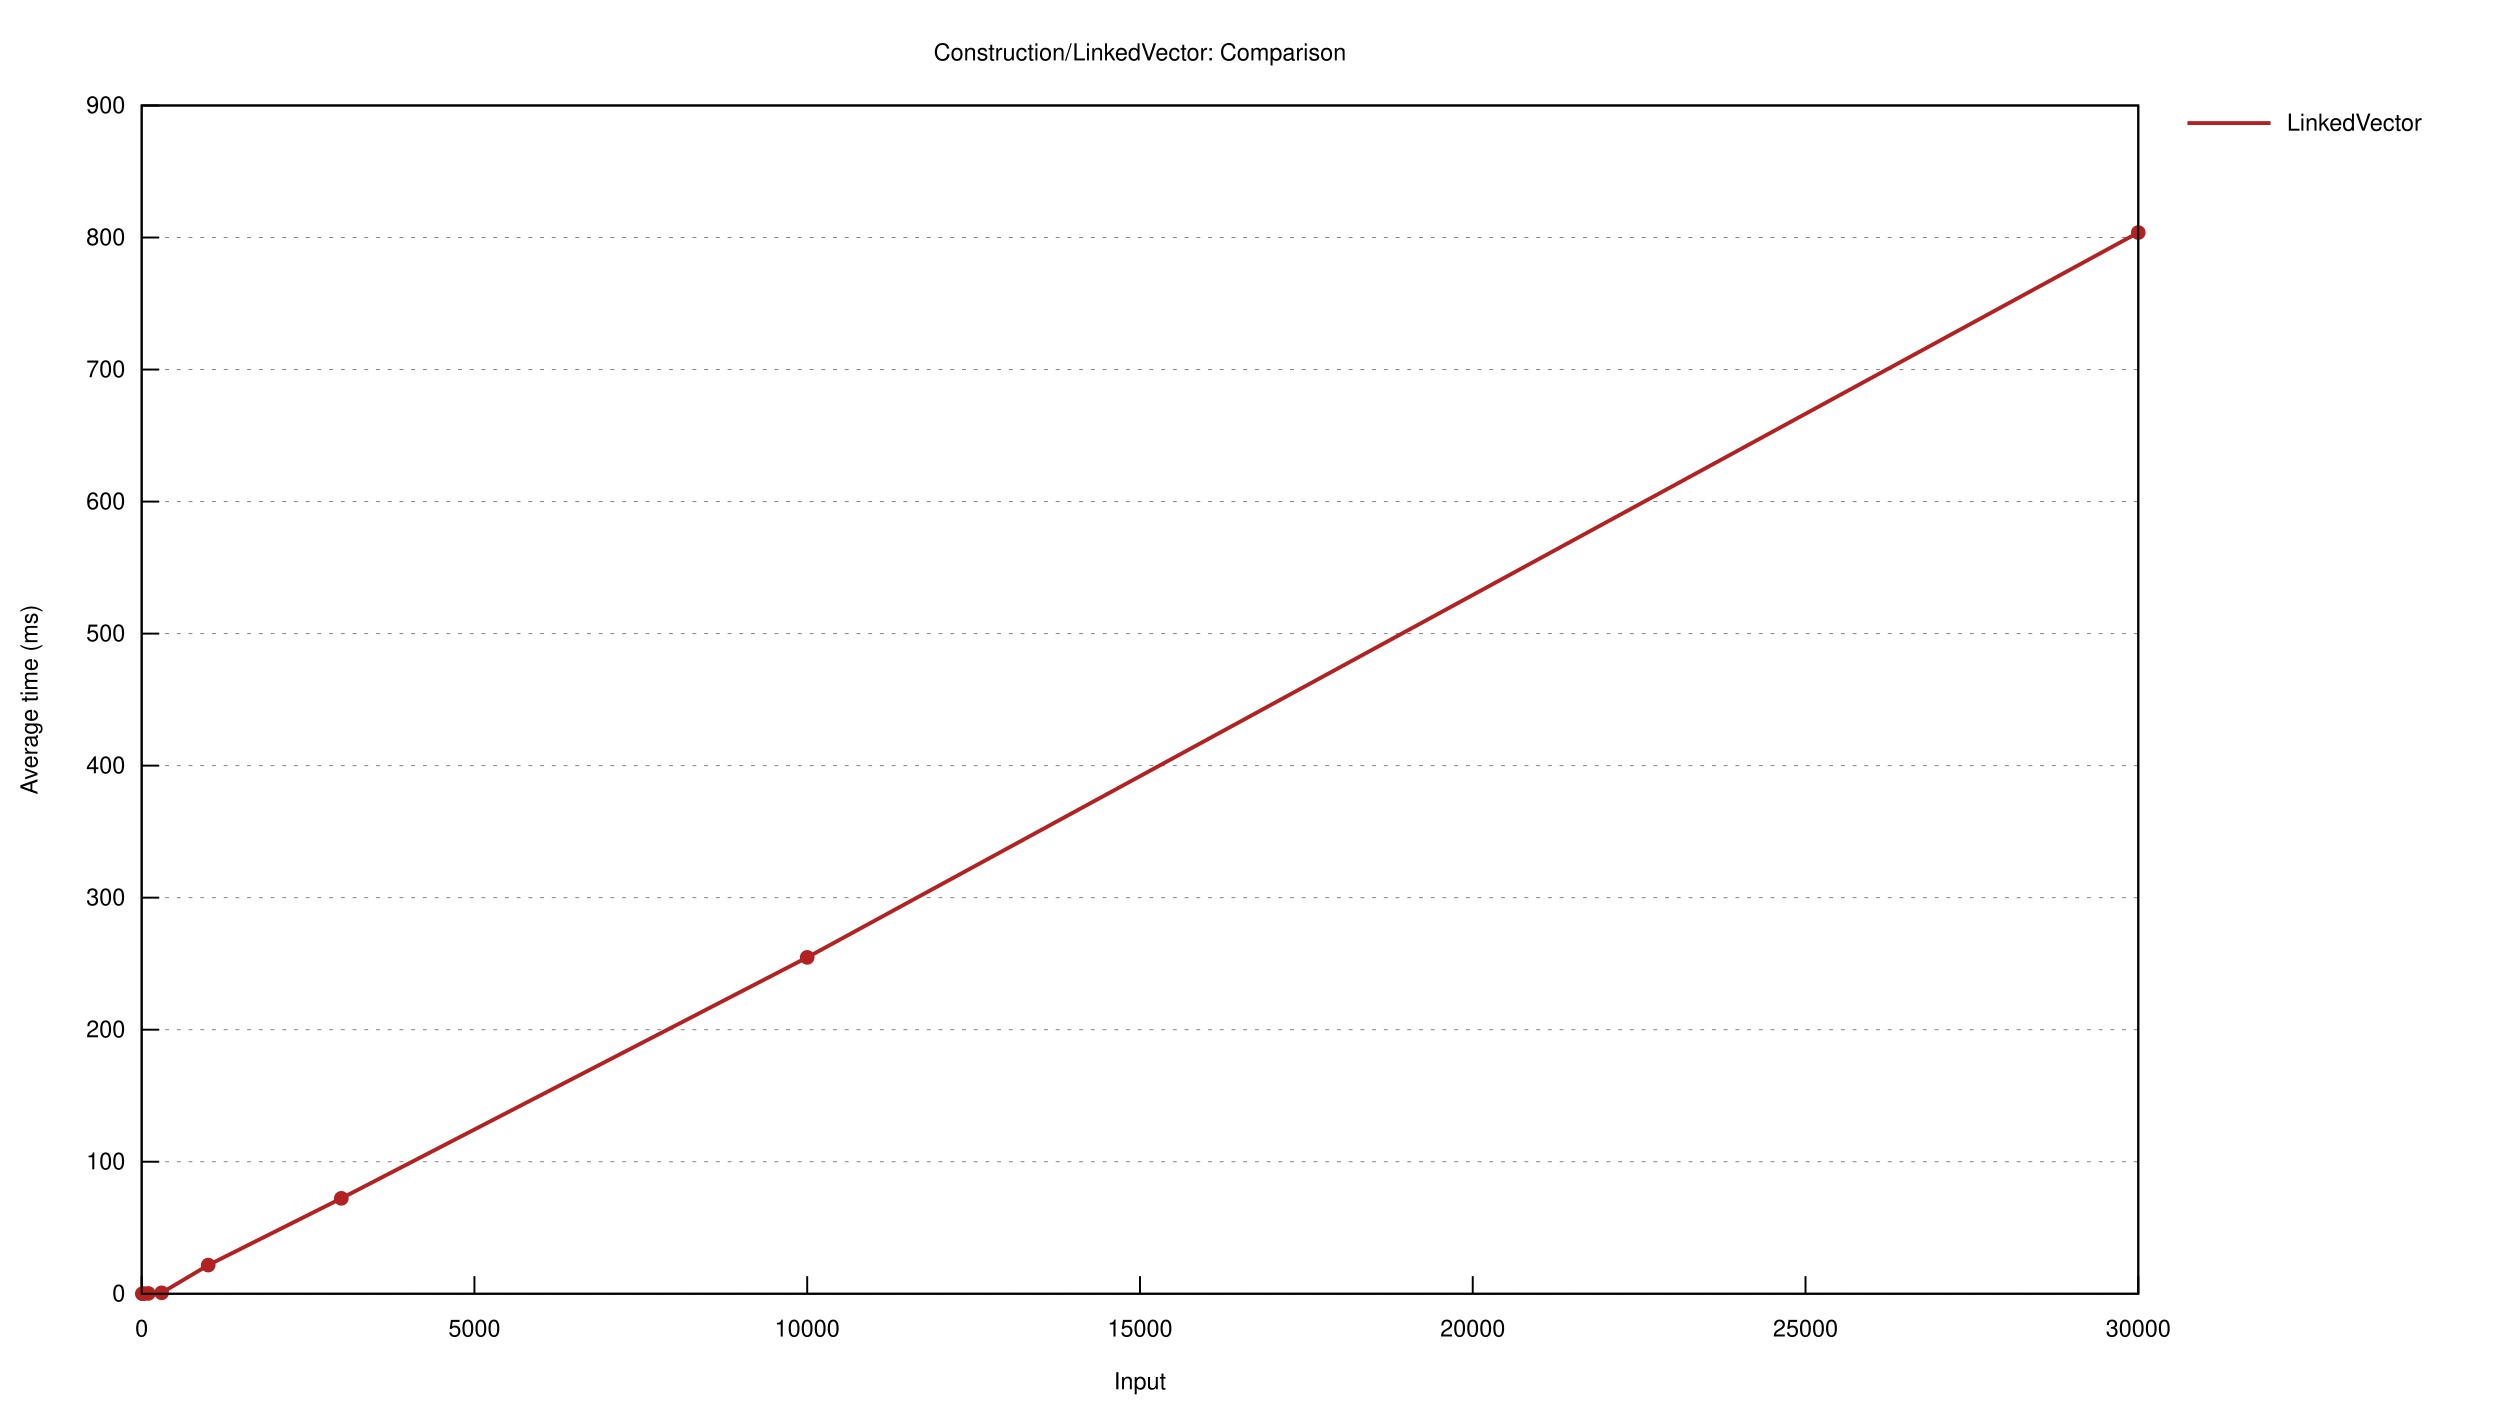
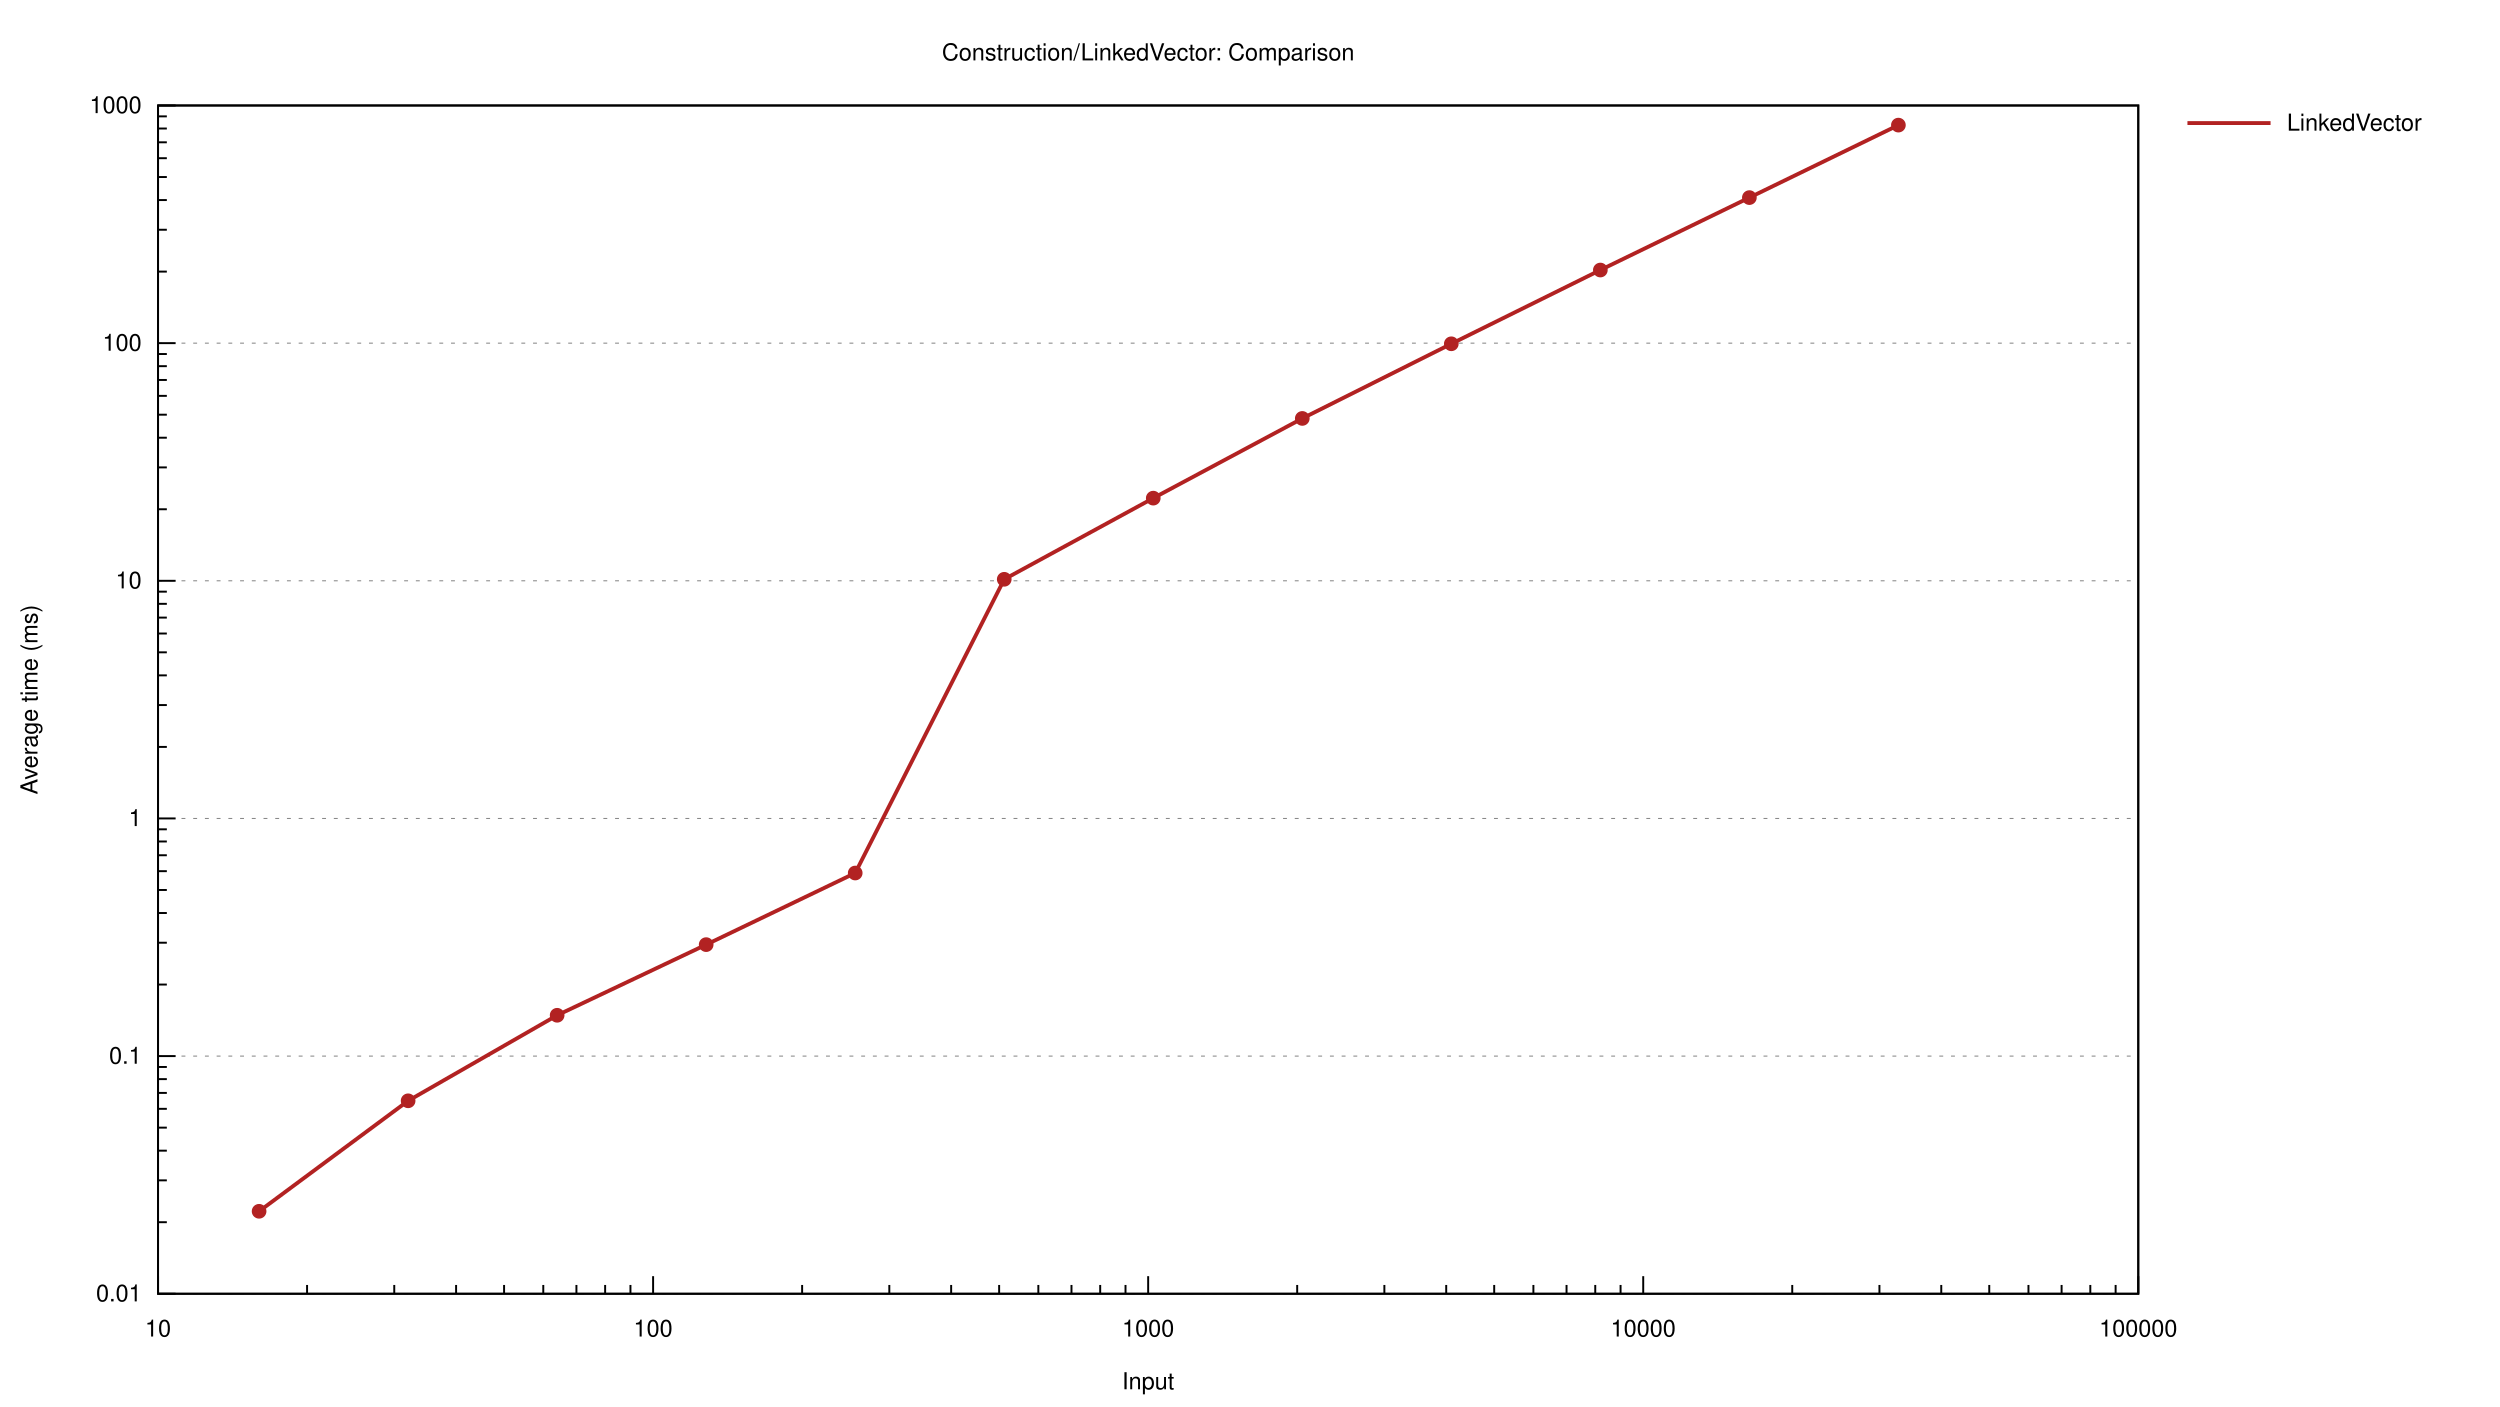
<svg xmlns="http://www.w3.org/2000/svg" xmlns:xlink="http://www.w3.org/1999/xlink" viewBox="0 0 1280 720">
  <g id="gnuplot_canvas">
    <rect x="0" y="0" width="1280" height="720" fill="none" />
    <defs>
      <circle id="gpDot" r="0.5" stroke-width="0.5" stroke="currentColor" />
      <path id="gpPt0" stroke-width="0.222" stroke="currentColor" d="M-1,0 h2 M0,-1 v2" />
      <path id="gpPt1" stroke-width="0.222" stroke="currentColor" d="M-1,-1 L1,1 M1,-1 L-1,1" />
      <path id="gpPt2" stroke-width="0.222" stroke="currentColor" d="M-1,0 L1,0 M0,-1 L0,1 M-1,-1 L1,1 M-1,1 L1,-1" />
      <rect id="gpPt3" stroke-width="0.222" stroke="currentColor" x="-1" y="-1" width="2" height="2" />
      <rect id="gpPt4" stroke-width="0.222" stroke="currentColor" fill="currentColor" x="-1" y="-1" width="2" height="2" />
      <circle id="gpPt5" stroke-width="0.222" stroke="currentColor" cx="0" cy="0" r="1" />
      <use xlink:href="#gpPt5" id="gpPt6" fill="currentColor" stroke="none" />
      <path id="gpPt7" stroke-width="0.222" stroke="currentColor" d="M0,-1.33 L-1.33,0.67 L1.33,0.67 z" />
      <use xlink:href="#gpPt7" id="gpPt8" fill="currentColor" stroke="none" />
      <use xlink:href="#gpPt7" id="gpPt9" stroke="currentColor" transform="rotate(180)" />
      <use xlink:href="#gpPt9" id="gpPt10" fill="currentColor" stroke="none" />
      <use xlink:href="#gpPt3" id="gpPt11" stroke="currentColor" transform="rotate(45)" />
      <use xlink:href="#gpPt11" id="gpPt12" fill="currentColor" stroke="none" />
      <path id="gpPt13" stroke-width="0.222" stroke="currentColor" d="M0,1.330 L1.265,0.411 L0.782,-1.067 L-0.782,-1.076 L-1.265,0.411 z" />
      <use xlink:href="#gpPt13" id="gpPt14" fill="currentColor" stroke="none" />
      <filter id="textbox" filterUnits="objectBoundingBox" x="0" y="0" height="1" width="1">
        <feFlood flood-color="white" flood-opacity="1" result="bgnd" />
        <feComposite in="SourceGraphic" in2="bgnd" operator="atop" />
      </filter>
      <filter id="greybox" filterUnits="objectBoundingBox" x="0" y="0" height="1" width="1">
        <feFlood flood-color="lightgrey" flood-opacity="1" result="grey" />
        <feComposite in="SourceGraphic" in2="grey" operator="atop" />
      </filter>
    </defs>
    <g fill="none" color="white" stroke="currentColor" stroke-width="1.00" stroke-linecap="butt" stroke-linejoin="miter">
</g>
    <g fill="none" color="black" stroke="currentColor" stroke-width="1.00" stroke-linecap="butt" stroke-linejoin="miter">
</g>
    <g fill="none" color="black" stroke="black" stroke-width="0.50" stroke-linecap="butt" stroke-linejoin="miter">
</g>
    <g fill="none" color="gray" stroke="currentColor" stroke-width="0.50" stroke-linecap="butt" stroke-linejoin="miter">
-       <path stroke="gray" stroke-dasharray="2,4" class="gridline" d="M72.53,662.40 L1094.80,662.40  " />
-     </g>
-     <g fill="none" color="gray" stroke="gray" stroke-width="1.00" stroke-linecap="butt" stroke-linejoin="miter">
- </g>
-     <g fill="none" color="black" stroke="currentColor" stroke-width="1.00" stroke-linecap="butt" stroke-linejoin="miter">
-       <path stroke="black" d="M72.53,662.40 L81.53,662.40  " />
-       <g transform="translate(64.14,666.30)" stroke="none" fill="black" font-family="Helvetica" font-size="12.00" text-anchor="end">
-         <text>
-           <tspan font-family="Helvetica"> 0</tspan>
-         </text>
-       </g>
-     </g>
-     <g fill="none" color="black" stroke="currentColor" stroke-width="1.00" stroke-linecap="butt" stroke-linejoin="miter">
- </g>
-     <g fill="none" color="black" stroke="black" stroke-width="0.50" stroke-linecap="butt" stroke-linejoin="miter">
- </g>
-     <g fill="none" color="gray" stroke="currentColor" stroke-width="0.50" stroke-linecap="butt" stroke-linejoin="miter">
-       <path stroke="gray" stroke-dasharray="2,4" class="gridline" d="M72.53,594.80 L1094.80,594.80  " />
-     </g>
-     <g fill="none" color="gray" stroke="gray" stroke-width="1.00" stroke-linecap="butt" stroke-linejoin="miter">
- </g>
-     <g fill="none" color="black" stroke="currentColor" stroke-width="1.00" stroke-linecap="butt" stroke-linejoin="miter">
-       <path stroke="black" d="M72.53,594.80 L81.53,594.80  " />
-       <g transform="translate(64.14,598.70)" stroke="none" fill="black" font-family="Helvetica" font-size="12.00" text-anchor="end">
+       <path stroke="gray" stroke-dasharray="2,4" class="gridline" d="M80.92,662.40 L1094.80,662.40  " />
+     </g>
+     <g fill="none" color="gray" stroke="gray" stroke-width="1.00" stroke-linecap="butt" stroke-linejoin="miter">
+ </g>
+     <g fill="none" color="black" stroke="currentColor" stroke-width="1.00" stroke-linecap="butt" stroke-linejoin="miter">
+       <path stroke="black" d="M80.92,662.40 L89.92,662.40  " />
+       <g transform="translate(72.53,666.30)" stroke="none" fill="black" font-family="Helvetica" font-size="12.00" text-anchor="end">
+         <text>
+           <tspan font-family="Helvetica"> 0.01</tspan>
+         </text>
+       </g>
+     </g>
+     <g fill="none" color="black" stroke="currentColor" stroke-width="1.00" stroke-linecap="butt" stroke-linejoin="miter">
+       <path stroke="black" d="M80.92,625.77 L85.42,625.77 M80.92,604.34 L85.42,604.34 M80.92,589.14 L85.42,589.14 M80.92,577.35 L85.42,577.35   M80.92,567.72 L85.42,567.72 M80.92,559.57 L85.42,559.57 M80.92,552.51 L85.42,552.51 M80.92,546.29 L85.42,546.29    " />
+     </g>
+     <g fill="none" color="black" stroke="black" stroke-width="0.50" stroke-linecap="butt" stroke-linejoin="miter">
+ </g>
+     <g fill="none" color="gray" stroke="currentColor" stroke-width="0.50" stroke-linecap="butt" stroke-linejoin="miter">
+       <path stroke="gray" stroke-dasharray="2,4" class="gridline" d="M80.92,540.72 L1094.80,540.72  " />
+     </g>
+     <g fill="none" color="gray" stroke="gray" stroke-width="1.00" stroke-linecap="butt" stroke-linejoin="miter">
+ </g>
+     <g fill="none" color="black" stroke="currentColor" stroke-width="1.00" stroke-linecap="butt" stroke-linejoin="miter">
+       <path stroke="black" d="M80.92,540.72 L89.92,540.72  " />
+       <g transform="translate(72.53,544.62)" stroke="none" fill="black" font-family="Helvetica" font-size="12.00" text-anchor="end">
+         <text>
+           <tspan font-family="Helvetica"> 0.1</tspan>
+         </text>
+       </g>
+     </g>
+     <g fill="none" color="black" stroke="currentColor" stroke-width="1.00" stroke-linecap="butt" stroke-linejoin="miter">
+       <path stroke="black" d="M80.92,504.09 L85.42,504.09 M80.92,482.67 L85.42,482.67 M80.92,467.46 L85.42,467.46 M80.92,455.67 L85.42,455.67   M80.92,446.04 L85.42,446.04 M80.92,437.89 L85.42,437.89 M80.92,430.84 L85.42,430.84 M80.92,424.61 L85.42,424.61    " />
+     </g>
+     <g fill="none" color="black" stroke="black" stroke-width="0.50" stroke-linecap="butt" stroke-linejoin="miter">
+ </g>
+     <g fill="none" color="gray" stroke="currentColor" stroke-width="0.50" stroke-linecap="butt" stroke-linejoin="miter">
+       <path stroke="gray" stroke-dasharray="2,4" class="gridline" d="M80.92,419.04 L1094.80,419.04  " />
+     </g>
+     <g fill="none" color="gray" stroke="gray" stroke-width="1.00" stroke-linecap="butt" stroke-linejoin="miter">
+ </g>
+     <g fill="none" color="black" stroke="currentColor" stroke-width="1.00" stroke-linecap="butt" stroke-linejoin="miter">
+       <path stroke="black" d="M80.92,419.04 L89.92,419.04  " />
+       <g transform="translate(72.53,422.94)" stroke="none" fill="black" font-family="Helvetica" font-size="12.00" text-anchor="end">
+         <text>
+           <tspan font-family="Helvetica"> 1</tspan>
+         </text>
+       </g>
+     </g>
+     <g fill="none" color="black" stroke="currentColor" stroke-width="1.00" stroke-linecap="butt" stroke-linejoin="miter">
+       <path stroke="black" d="M80.92,382.42 L85.42,382.42 M80.92,360.99 L85.42,360.99 M80.92,345.79 L85.42,345.79 M80.92,333.99 L85.42,333.99   M80.92,324.36 L85.42,324.36 M80.92,316.21 L85.42,316.21 M80.92,309.16 L85.42,309.16 M80.92,302.93 L85.42,302.93    " />
+     </g>
+     <g fill="none" color="black" stroke="black" stroke-width="0.50" stroke-linecap="butt" stroke-linejoin="miter">
+ </g>
+     <g fill="none" color="gray" stroke="currentColor" stroke-width="0.50" stroke-linecap="butt" stroke-linejoin="miter">
+       <path stroke="gray" stroke-dasharray="2,4" class="gridline" d="M80.92,297.37 L1094.80,297.37  " />
+     </g>
+     <g fill="none" color="gray" stroke="gray" stroke-width="1.00" stroke-linecap="butt" stroke-linejoin="miter">
+ </g>
+     <g fill="none" color="black" stroke="currentColor" stroke-width="1.00" stroke-linecap="butt" stroke-linejoin="miter">
+       <path stroke="black" d="M80.92,297.37 L89.92,297.37  " />
+       <g transform="translate(72.53,301.27)" stroke="none" fill="black" font-family="Helvetica" font-size="12.00" text-anchor="end">
+         <text>
+           <tspan font-family="Helvetica"> 10</tspan>
+         </text>
+       </g>
+     </g>
+     <g fill="none" color="black" stroke="currentColor" stroke-width="1.00" stroke-linecap="butt" stroke-linejoin="miter">
+       <path stroke="black" d="M80.92,260.74 L85.42,260.74 M80.92,239.31 L85.42,239.31 M80.92,224.11 L85.42,224.11 M80.92,212.32 L85.42,212.32   M80.92,202.68 L85.42,202.68 M80.92,194.54 L85.42,194.54 M80.92,187.48 L85.42,187.48 M80.92,181.26 L85.42,181.26    " />
+     </g>
+     <g fill="none" color="black" stroke="black" stroke-width="0.50" stroke-linecap="butt" stroke-linejoin="miter">
+ </g>
+     <g fill="none" color="gray" stroke="currentColor" stroke-width="0.50" stroke-linecap="butt" stroke-linejoin="miter">
+       <path stroke="gray" stroke-dasharray="2,4" class="gridline" d="M80.92,175.69 L1094.80,175.69  " />
+     </g>
+     <g fill="none" color="gray" stroke="gray" stroke-width="1.00" stroke-linecap="butt" stroke-linejoin="miter">
+ </g>
+     <g fill="none" color="black" stroke="currentColor" stroke-width="1.00" stroke-linecap="butt" stroke-linejoin="miter">
+       <path stroke="black" d="M80.92,175.69 L89.92,175.69  " />
+       <g transform="translate(72.53,179.59)" stroke="none" fill="black" font-family="Helvetica" font-size="12.00" text-anchor="end">
        <text>
          <tspan font-family="Helvetica"> 100</tspan>
        </text>
      </g>
    </g>
    <g fill="none" color="black" stroke="currentColor" stroke-width="1.00" stroke-linecap="butt" stroke-linejoin="miter">
- </g>
-     <g fill="none" color="black" stroke="black" stroke-width="0.50" stroke-linecap="butt" stroke-linejoin="miter">
- </g>
-     <g fill="none" color="gray" stroke="currentColor" stroke-width="0.50" stroke-linecap="butt" stroke-linejoin="miter">
-       <path stroke="gray" stroke-dasharray="2,4" class="gridline" d="M72.53,527.20 L1094.80,527.20  " />
-     </g>
-     <g fill="none" color="gray" stroke="gray" stroke-width="1.00" stroke-linecap="butt" stroke-linejoin="miter">
- </g>
-     <g fill="none" color="black" stroke="currentColor" stroke-width="1.00" stroke-linecap="butt" stroke-linejoin="miter">
-       <path stroke="black" d="M72.53,527.20 L81.53,527.20  " />
-       <g transform="translate(64.14,531.10)" stroke="none" fill="black" font-family="Helvetica" font-size="12.00" text-anchor="end">
-         <text>
-           <tspan font-family="Helvetica"> 200</tspan>
-         </text>
-       </g>
-     </g>
-     <g fill="none" color="black" stroke="currentColor" stroke-width="1.00" stroke-linecap="butt" stroke-linejoin="miter">
- </g>
-     <g fill="none" color="black" stroke="black" stroke-width="0.50" stroke-linecap="butt" stroke-linejoin="miter">
- </g>
-     <g fill="none" color="gray" stroke="currentColor" stroke-width="0.50" stroke-linecap="butt" stroke-linejoin="miter">
-       <path stroke="gray" stroke-dasharray="2,4" class="gridline" d="M72.53,459.60 L1094.80,459.60  " />
-     </g>
-     <g fill="none" color="gray" stroke="gray" stroke-width="1.00" stroke-linecap="butt" stroke-linejoin="miter">
- </g>
-     <g fill="none" color="black" stroke="currentColor" stroke-width="1.00" stroke-linecap="butt" stroke-linejoin="miter">
-       <path stroke="black" d="M72.53,459.60 L81.53,459.60  " />
-       <g transform="translate(64.14,463.50)" stroke="none" fill="black" font-family="Helvetica" font-size="12.00" text-anchor="end">
-         <text>
-           <tspan font-family="Helvetica"> 300</tspan>
-         </text>
-       </g>
-     </g>
-     <g fill="none" color="black" stroke="currentColor" stroke-width="1.00" stroke-linecap="butt" stroke-linejoin="miter">
- </g>
-     <g fill="none" color="black" stroke="black" stroke-width="0.50" stroke-linecap="butt" stroke-linejoin="miter">
- </g>
-     <g fill="none" color="gray" stroke="currentColor" stroke-width="0.50" stroke-linecap="butt" stroke-linejoin="miter">
-       <path stroke="gray" stroke-dasharray="2,4" class="gridline" d="M72.53,392.00 L1094.80,392.00  " />
-     </g>
-     <g fill="none" color="gray" stroke="gray" stroke-width="1.00" stroke-linecap="butt" stroke-linejoin="miter">
- </g>
-     <g fill="none" color="black" stroke="currentColor" stroke-width="1.00" stroke-linecap="butt" stroke-linejoin="miter">
-       <path stroke="black" d="M72.53,392.00 L81.53,392.00  " />
-       <g transform="translate(64.14,395.90)" stroke="none" fill="black" font-family="Helvetica" font-size="12.00" text-anchor="end">
-         <text>
-           <tspan font-family="Helvetica"> 400</tspan>
-         </text>
-       </g>
-     </g>
-     <g fill="none" color="black" stroke="currentColor" stroke-width="1.00" stroke-linecap="butt" stroke-linejoin="miter">
- </g>
-     <g fill="none" color="black" stroke="black" stroke-width="0.50" stroke-linecap="butt" stroke-linejoin="miter">
- </g>
-     <g fill="none" color="gray" stroke="currentColor" stroke-width="0.50" stroke-linecap="butt" stroke-linejoin="miter">
-       <path stroke="gray" stroke-dasharray="2,4" class="gridline" d="M72.53,324.41 L1094.80,324.41  " />
-     </g>
-     <g fill="none" color="gray" stroke="gray" stroke-width="1.00" stroke-linecap="butt" stroke-linejoin="miter">
- </g>
-     <g fill="none" color="black" stroke="currentColor" stroke-width="1.00" stroke-linecap="butt" stroke-linejoin="miter">
-       <path stroke="black" d="M72.53,324.41 L81.53,324.41  " />
-       <g transform="translate(64.14,328.31)" stroke="none" fill="black" font-family="Helvetica" font-size="12.00" text-anchor="end">
-         <text>
-           <tspan font-family="Helvetica"> 500</tspan>
-         </text>
-       </g>
-     </g>
-     <g fill="none" color="black" stroke="currentColor" stroke-width="1.00" stroke-linecap="butt" stroke-linejoin="miter">
- </g>
-     <g fill="none" color="black" stroke="black" stroke-width="0.50" stroke-linecap="butt" stroke-linejoin="miter">
- </g>
-     <g fill="none" color="gray" stroke="currentColor" stroke-width="0.50" stroke-linecap="butt" stroke-linejoin="miter">
-       <path stroke="gray" stroke-dasharray="2,4" class="gridline" d="M72.53,256.81 L1094.80,256.81  " />
-     </g>
-     <g fill="none" color="gray" stroke="gray" stroke-width="1.00" stroke-linecap="butt" stroke-linejoin="miter">
- </g>
-     <g fill="none" color="black" stroke="currentColor" stroke-width="1.00" stroke-linecap="butt" stroke-linejoin="miter">
-       <path stroke="black" d="M72.53,256.81 L81.53,256.81  " />
-       <g transform="translate(64.14,260.71)" stroke="none" fill="black" font-family="Helvetica" font-size="12.00" text-anchor="end">
-         <text>
-           <tspan font-family="Helvetica"> 600</tspan>
-         </text>
-       </g>
-     </g>
-     <g fill="none" color="black" stroke="currentColor" stroke-width="1.00" stroke-linecap="butt" stroke-linejoin="miter">
- </g>
-     <g fill="none" color="black" stroke="black" stroke-width="0.50" stroke-linecap="butt" stroke-linejoin="miter">
- </g>
-     <g fill="none" color="gray" stroke="currentColor" stroke-width="0.50" stroke-linecap="butt" stroke-linejoin="miter">
-       <path stroke="gray" stroke-dasharray="2,4" class="gridline" d="M72.53,189.21 L1094.80,189.21  " />
-     </g>
-     <g fill="none" color="gray" stroke="gray" stroke-width="1.00" stroke-linecap="butt" stroke-linejoin="miter">
- </g>
-     <g fill="none" color="black" stroke="currentColor" stroke-width="1.00" stroke-linecap="butt" stroke-linejoin="miter">
-       <path stroke="black" d="M72.53,189.21 L81.53,189.21  " />
-       <g transform="translate(64.14,193.11)" stroke="none" fill="black" font-family="Helvetica" font-size="12.00" text-anchor="end">
-         <text>
-           <tspan font-family="Helvetica"> 700</tspan>
-         </text>
-       </g>
-     </g>
-     <g fill="none" color="black" stroke="currentColor" stroke-width="1.00" stroke-linecap="butt" stroke-linejoin="miter">
- </g>
-     <g fill="none" color="black" stroke="black" stroke-width="0.50" stroke-linecap="butt" stroke-linejoin="miter">
- </g>
-     <g fill="none" color="gray" stroke="currentColor" stroke-width="0.50" stroke-linecap="butt" stroke-linejoin="miter">
-       <path stroke="gray" stroke-dasharray="2,4" class="gridline" d="M72.53,121.61 L1094.80,121.61  " />
-     </g>
-     <g fill="none" color="gray" stroke="gray" stroke-width="1.00" stroke-linecap="butt" stroke-linejoin="miter">
- </g>
-     <g fill="none" color="black" stroke="currentColor" stroke-width="1.00" stroke-linecap="butt" stroke-linejoin="miter">
-       <path stroke="black" d="M72.53,121.61 L81.53,121.61  " />
-       <g transform="translate(64.14,125.51)" stroke="none" fill="black" font-family="Helvetica" font-size="12.00" text-anchor="end">
-         <text>
-           <tspan font-family="Helvetica"> 800</tspan>
-         </text>
-       </g>
-     </g>
-     <g fill="none" color="black" stroke="currentColor" stroke-width="1.00" stroke-linecap="butt" stroke-linejoin="miter">
- </g>
-     <g fill="none" color="black" stroke="black" stroke-width="0.50" stroke-linecap="butt" stroke-linejoin="miter">
- </g>
-     <g fill="none" color="gray" stroke="currentColor" stroke-width="0.50" stroke-linecap="butt" stroke-linejoin="miter">
-       <path stroke="gray" stroke-dasharray="2,4" class="gridline" d="M72.53,54.01 L1094.80,54.01  " />
-     </g>
-     <g fill="none" color="gray" stroke="gray" stroke-width="1.00" stroke-linecap="butt" stroke-linejoin="miter">
- </g>
-     <g fill="none" color="black" stroke="currentColor" stroke-width="1.00" stroke-linecap="butt" stroke-linejoin="miter">
-       <path stroke="black" d="M72.53,54.01 L81.53,54.01  " />
-       <g transform="translate(64.14,57.91)" stroke="none" fill="black" font-family="Helvetica" font-size="12.00" text-anchor="end">
-         <text>
-           <tspan font-family="Helvetica"> 900</tspan>
-         </text>
-       </g>
-     </g>
-     <g fill="none" color="black" stroke="currentColor" stroke-width="1.00" stroke-linecap="butt" stroke-linejoin="miter">
-       <path stroke="black" d="M72.53,662.40 L72.53,653.40  " />
-       <g transform="translate(72.53,684.30)" stroke="none" fill="black" font-family="Helvetica" font-size="12.00" text-anchor="middle">
-         <text>
-           <tspan font-family="Helvetica"> 0</tspan>
-         </text>
-       </g>
-     </g>
-     <g fill="none" color="black" stroke="currentColor" stroke-width="1.00" stroke-linecap="butt" stroke-linejoin="miter">
-       <path stroke="black" d="M242.91,662.40 L242.91,653.40  " />
-       <g transform="translate(242.91,684.30)" stroke="none" fill="black" font-family="Helvetica" font-size="12.00" text-anchor="middle">
-         <text>
-           <tspan font-family="Helvetica"> 5000</tspan>
-         </text>
-       </g>
-     </g>
-     <g fill="none" color="black" stroke="currentColor" stroke-width="1.00" stroke-linecap="butt" stroke-linejoin="miter">
-       <path stroke="black" d="M413.29,662.40 L413.29,653.40  " />
-       <g transform="translate(413.29,684.30)" stroke="none" fill="black" font-family="Helvetica" font-size="12.00" text-anchor="middle">
+       <path stroke="black" d="M80.92,139.06 L85.42,139.06 M80.92,117.63 L85.42,117.63 M80.92,102.43 L85.42,102.43 M80.92,90.64 L85.42,90.64   M80.92,81.00 L85.42,81.00 M80.92,72.86 L85.42,72.86 M80.92,65.80 L85.42,65.80 M80.92,59.58 L85.42,59.58    " />
+     </g>
+     <g fill="none" color="black" stroke="black" stroke-width="0.50" stroke-linecap="butt" stroke-linejoin="miter">
+ </g>
+     <g fill="none" color="gray" stroke="currentColor" stroke-width="0.50" stroke-linecap="butt" stroke-linejoin="miter">
+       <path stroke="gray" stroke-dasharray="2,4" class="gridline" d="M80.92,54.01 L1094.80,54.01  " />
+     </g>
+     <g fill="none" color="gray" stroke="gray" stroke-width="1.00" stroke-linecap="butt" stroke-linejoin="miter">
+ </g>
+     <g fill="none" color="black" stroke="currentColor" stroke-width="1.00" stroke-linecap="butt" stroke-linejoin="miter">
+       <path stroke="black" d="M80.92,54.01 L89.92,54.01  " />
+       <g transform="translate(72.53,57.91)" stroke="none" fill="black" font-family="Helvetica" font-size="12.00" text-anchor="end">
+         <text>
+           <tspan font-family="Helvetica"> 1000</tspan>
+         </text>
+       </g>
+     </g>
+     <g fill="none" color="black" stroke="currentColor" stroke-width="1.00" stroke-linecap="butt" stroke-linejoin="miter">
+       <path stroke="black" d="M80.92,662.40 L80.92,653.40  " />
+       <g transform="translate(80.92,684.30)" stroke="none" fill="black" font-family="Helvetica" font-size="12.00" text-anchor="middle">
+         <text>
+           <tspan font-family="Helvetica"> 10</tspan>
+         </text>
+       </g>
+     </g>
+     <g fill="none" color="black" stroke="currentColor" stroke-width="1.00" stroke-linecap="butt" stroke-linejoin="miter">
+       <path stroke="black" d="M157.22,662.40 L157.22,657.90 M201.86,662.40 L201.86,657.90 M233.52,662.40 L233.52,657.90 M258.09,662.40 L258.09,657.90   M278.16,662.40 L278.16,657.90 M295.13,662.40 L295.13,657.90 M309.83,662.40 L309.83,657.90 M322.79,662.40 L322.79,657.90   M334.39,662.40 L334.39,653.40  " />
+       <g transform="translate(334.39,684.30)" stroke="none" fill="black" font-family="Helvetica" font-size="12.00" text-anchor="middle">
+         <text>
+           <tspan font-family="Helvetica"> 100</tspan>
+         </text>
+       </g>
+     </g>
+     <g fill="none" color="black" stroke="currentColor" stroke-width="1.00" stroke-linecap="butt" stroke-linejoin="miter">
+       <path stroke="black" d="M410.69,662.40 L410.69,657.90 M455.33,662.40 L455.33,657.90 M486.99,662.40 L486.99,657.90 M511.56,662.40 L511.56,657.90   M531.63,662.40 L531.63,657.90 M548.60,662.40 L548.60,657.90 M563.30,662.40 L563.30,657.90 M576.26,662.40 L576.26,657.90   M587.86,662.40 L587.86,653.40  " />
+       <g transform="translate(587.86,684.30)" stroke="none" fill="black" font-family="Helvetica" font-size="12.00" text-anchor="middle">
+         <text>
+           <tspan font-family="Helvetica"> 1000</tspan>
+         </text>
+       </g>
+     </g>
+     <g fill="none" color="black" stroke="currentColor" stroke-width="1.00" stroke-linecap="butt" stroke-linejoin="miter">
+       <path stroke="black" d="M664.16,662.40 L664.16,657.90 M708.80,662.40 L708.80,657.90 M740.46,662.40 L740.46,657.90 M765.03,662.40 L765.03,657.90   M785.10,662.40 L785.10,657.90 M802.07,662.40 L802.07,657.90 M816.77,662.40 L816.77,657.90 M829.73,662.40 L829.73,657.90   M841.33,662.40 L841.33,653.40  " />
+       <g transform="translate(841.33,684.30)" stroke="none" fill="black" font-family="Helvetica" font-size="12.00" text-anchor="middle">
        <text>
          <tspan font-family="Helvetica"> 10000</tspan>
        </text>
      </g>
    </g>
    <g fill="none" color="black" stroke="currentColor" stroke-width="1.00" stroke-linecap="butt" stroke-linejoin="miter">
-       <path stroke="black" d="M583.67,662.40 L583.67,653.40  " />
-       <g transform="translate(583.67,684.30)" stroke="none" fill="black" font-family="Helvetica" font-size="12.00" text-anchor="middle">
-         <text>
-           <tspan font-family="Helvetica"> 15000</tspan>
-         </text>
-       </g>
-     </g>
-     <g fill="none" color="black" stroke="currentColor" stroke-width="1.00" stroke-linecap="butt" stroke-linejoin="miter">
-       <path stroke="black" d="M754.04,662.40 L754.04,653.40  " />
-       <g transform="translate(754.04,684.30)" stroke="none" fill="black" font-family="Helvetica" font-size="12.00" text-anchor="middle">
-         <text>
-           <tspan font-family="Helvetica"> 20000</tspan>
-         </text>
-       </g>
-     </g>
-     <g fill="none" color="black" stroke="currentColor" stroke-width="1.00" stroke-linecap="butt" stroke-linejoin="miter">
-       <path stroke="black" d="M924.42,662.40 L924.42,653.40  " />
-       <g transform="translate(924.42,684.30)" stroke="none" fill="black" font-family="Helvetica" font-size="12.00" text-anchor="middle">
-         <text>
-           <tspan font-family="Helvetica"> 25000</tspan>
-         </text>
-       </g>
-     </g>
-     <g fill="none" color="black" stroke="currentColor" stroke-width="1.00" stroke-linecap="butt" stroke-linejoin="miter">
-       <path stroke="black" d="M1094.80,662.40 L1094.80,653.40  " />
+       <path stroke="black" d="M917.63,662.40 L917.63,657.90 M962.27,662.40 L962.27,657.90 M993.93,662.40 L993.93,657.90 M1018.50,662.40 L1018.50,657.90   M1038.57,662.40 L1038.57,657.90 M1055.54,662.40 L1055.54,657.90 M1070.24,662.40 L1070.24,657.90 M1083.20,662.40 L1083.20,657.90   M1094.80,662.40 L1094.80,653.40  " />
      <g transform="translate(1094.80,684.30)" stroke="none" fill="black" font-family="Helvetica" font-size="12.00" text-anchor="middle">
        <text>
-           <tspan font-family="Helvetica"> 30000</tspan>
-         </text>
-       </g>
-     </g>
-     <g fill="none" color="black" stroke="currentColor" stroke-width="1.00" stroke-linecap="butt" stroke-linejoin="miter">
- </g>
-     <g fill="none" color="black" stroke="currentColor" stroke-width="1.00" stroke-linecap="butt" stroke-linejoin="miter">
-       <path stroke="black" d="M72.53,54.01 L72.53,662.40 L1094.80,662.40 L1094.80,54.01 L72.53,54.01 Z  " />
+           <tspan font-family="Helvetica"> 100000</tspan>
+         </text>
+       </g>
+     </g>
+     <g fill="none" color="black" stroke="currentColor" stroke-width="1.00" stroke-linecap="butt" stroke-linejoin="miter">
+ </g>
+     <g fill="none" color="black" stroke="currentColor" stroke-width="1.00" stroke-linecap="butt" stroke-linejoin="miter">
+       <path stroke="black" d="M80.92,54.01 L80.92,662.40 L1094.80,662.40 L1094.80,54.01 L80.92,54.01 Z  " />
    </g>
    <g fill="none" color="black" stroke="currentColor" stroke-width="1.00" stroke-linecap="butt" stroke-linejoin="miter">
</g>
    <g id="gnuplot_plot_1">
      <g fill="none" color="white" stroke="black" stroke-width="2.00" stroke-linecap="butt" stroke-linejoin="miter">
</g>
      <g fill="none" color="black" stroke="currentColor" stroke-width="2.00" stroke-linecap="butt" stroke-linejoin="miter">
        <g transform="translate(1170.92,66.91)" stroke="none" fill="black" font-family="Helvetica" font-size="12.00" text-anchor="start">
          <text>
            <tspan font-family="Helvetica">LinkedVector</tspan>
          </text>
        </g>
      </g>
      <g fill="none" color="black" stroke="currentColor" stroke-width="2.00" stroke-linecap="butt" stroke-linejoin="miter">
-         <path stroke="rgb(178,  34,  34)" d="M1119.97,63.01 L1162.53,63.01 M72.87,662.39 L73.55,662.36 L75.94,662.24 L82.75,661.93 L106.61,647.73 L174.76,613.55   L413.29,490.18 L1094.80,119.07  " />
+         <path stroke="rgb(178,  34,  34)" d="M1119.97,63.01 L1162.53,63.01 M132.66,620.18 L208.96,563.61 L285.26,519.82 L361.56,483.65 L437.87,446.99 L514.17,296.60   L590.47,255.05 L666.77,214.24 L743.07,176.02 L819.38,138.26 L895.68,101.17 L971.98,64.06  " />
      </g>
    </g>
    <g id="gnuplot_plot_2" fill="none">
      <g fill="none" color="white" stroke="rgb(178,  34,  34)" stroke-width="1.00" stroke-linecap="butt" stroke-linejoin="miter">
</g>
      <g fill="none" color="black" stroke="currentColor" stroke-width="1.00" stroke-linecap="butt" stroke-linejoin="miter">
-         <use xlink:href="#gpPt6" transform="translate(72.87,662.39) scale(3.38)" color="rgb(178,  34,  34)" />
-         <use xlink:href="#gpPt6" transform="translate(73.55,662.36) scale(3.38)" color="rgb(178,  34,  34)" />
-         <use xlink:href="#gpPt6" transform="translate(75.94,662.24) scale(3.38)" color="rgb(178,  34,  34)" />
-         <use xlink:href="#gpPt6" transform="translate(82.75,661.93) scale(3.38)" color="rgb(178,  34,  34)" />
-         <use xlink:href="#gpPt6" transform="translate(106.61,647.73) scale(3.38)" color="rgb(178,  34,  34)" />
-         <use xlink:href="#gpPt6" transform="translate(174.76,613.55) scale(3.38)" color="rgb(178,  34,  34)" />
-         <use xlink:href="#gpPt6" transform="translate(413.29,490.18) scale(3.38)" color="rgb(178,  34,  34)" />
-         <use xlink:href="#gpPt6" transform="translate(1094.80,119.07) scale(3.38)" color="rgb(178,  34,  34)" />
+         <use xlink:href="#gpPt6" transform="translate(132.66,620.18) scale(3.38)" color="rgb(178,  34,  34)" />
+         <use xlink:href="#gpPt6" transform="translate(208.96,563.61) scale(3.38)" color="rgb(178,  34,  34)" />
+         <use xlink:href="#gpPt6" transform="translate(285.26,519.82) scale(3.38)" color="rgb(178,  34,  34)" />
+         <use xlink:href="#gpPt6" transform="translate(361.56,483.65) scale(3.38)" color="rgb(178,  34,  34)" />
+         <use xlink:href="#gpPt6" transform="translate(437.87,446.99) scale(3.38)" color="rgb(178,  34,  34)" />
+         <use xlink:href="#gpPt6" transform="translate(514.17,296.60) scale(3.38)" color="rgb(178,  34,  34)" />
+         <use xlink:href="#gpPt6" transform="translate(590.47,255.05) scale(3.38)" color="rgb(178,  34,  34)" />
+         <use xlink:href="#gpPt6" transform="translate(666.77,214.24) scale(3.38)" color="rgb(178,  34,  34)" />
+         <use xlink:href="#gpPt6" transform="translate(743.07,176.02) scale(3.38)" color="rgb(178,  34,  34)" />
+         <use xlink:href="#gpPt6" transform="translate(819.38,138.26) scale(3.38)" color="rgb(178,  34,  34)" />
+         <use xlink:href="#gpPt6" transform="translate(895.68,101.17) scale(3.38)" color="rgb(178,  34,  34)" />
+         <use xlink:href="#gpPt6" transform="translate(971.98,64.06) scale(3.38)" color="rgb(178,  34,  34)" />
      </g>
    </g>
    <g fill="none" color="white" stroke="rgb(178,  34,  34)" stroke-width="2.00" stroke-linecap="butt" stroke-linejoin="miter">
</g>
    <g fill="none" color="black" stroke="currentColor" stroke-width="2.00" stroke-linecap="butt" stroke-linejoin="miter">
</g>
    <g fill="none" color="black" stroke="black" stroke-width="1.00" stroke-linecap="butt" stroke-linejoin="miter">
</g>
    <g fill="none" color="black" stroke="currentColor" stroke-width="1.00" stroke-linecap="butt" stroke-linejoin="miter">
-       <path stroke="black" d="M72.53,54.01 L72.53,662.40 L1094.80,662.40 L1094.80,54.01 L72.53,54.01 Z  " />
+       <path stroke="black" d="M80.92,54.01 L80.92,662.40 L1094.80,662.40 L1094.80,54.01 L80.92,54.01 Z  " />
      <g transform="translate(19.18,358.21) rotate(270.00)" stroke="none" fill="black" font-family="Helvetica" font-size="12.00" text-anchor="middle">
        <text>
          <tspan font-family="Helvetica">Average time (ms)</tspan>
        </text>
      </g>
    </g>
    <g fill="none" color="black" stroke="currentColor" stroke-width="1.00" stroke-linecap="butt" stroke-linejoin="miter">
-       <g transform="translate(583.66,711.30)" stroke="none" fill="black" font-family="Helvetica" font-size="12.00" text-anchor="middle">
+       <g transform="translate(587.86,711.30)" stroke="none" fill="black" font-family="Helvetica" font-size="12.00" text-anchor="middle">
        <text>
          <tspan font-family="Helvetica">Input</tspan>
        </text>
      </g>
    </g>
    <g fill="none" color="black" stroke="currentColor" stroke-width="1.00" stroke-linecap="butt" stroke-linejoin="miter">
</g>
    <g fill="none" color="black" stroke="currentColor" stroke-width="1.00" stroke-linecap="butt" stroke-linejoin="miter">
-       <g transform="translate(583.66,30.91)" stroke="none" fill="black" font-family="Helvetica" font-size="12.00" text-anchor="middle">
+       <g transform="translate(587.86,30.91)" stroke="none" fill="black" font-family="Helvetica" font-size="12.00" text-anchor="middle">
        <text>
          <tspan font-family="Helvetica">Construction/LinkedVector: Comparison</tspan>
        </text>
      </g>
    </g>
    <g fill="none" color="black" stroke="currentColor" stroke-width="1.00" stroke-linecap="butt" stroke-linejoin="miter">
</g>
  </g>
</svg>
